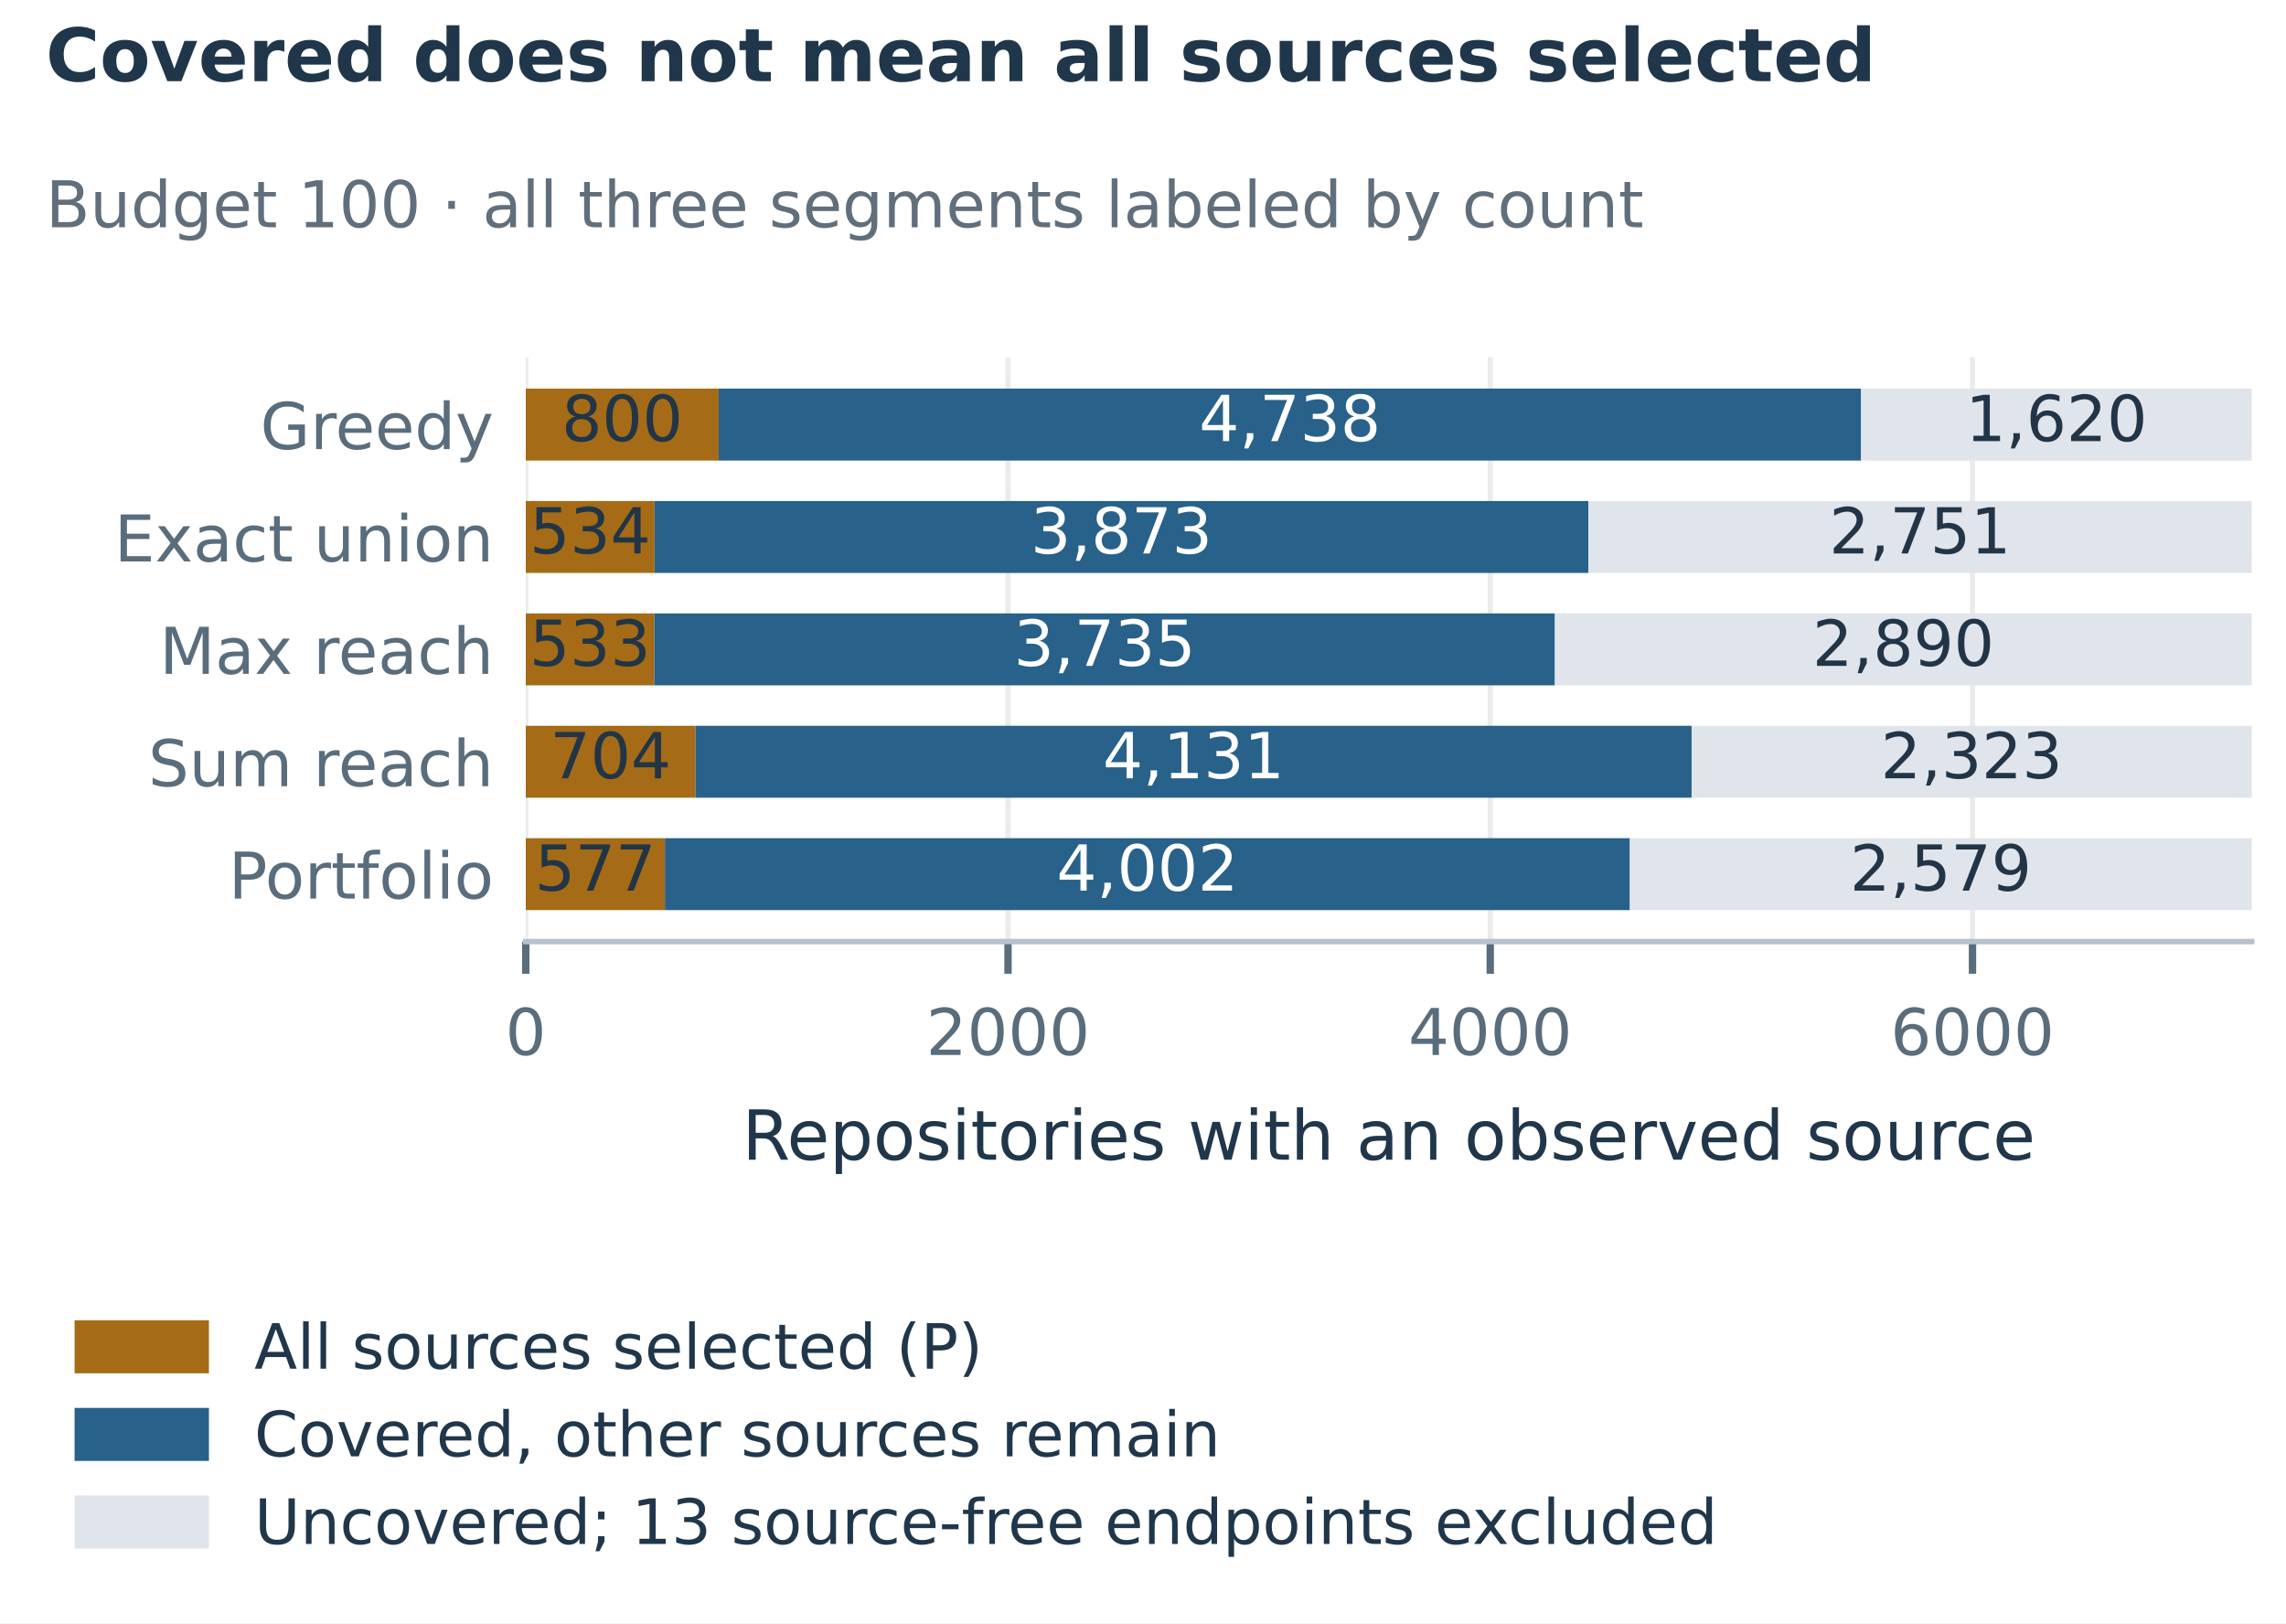
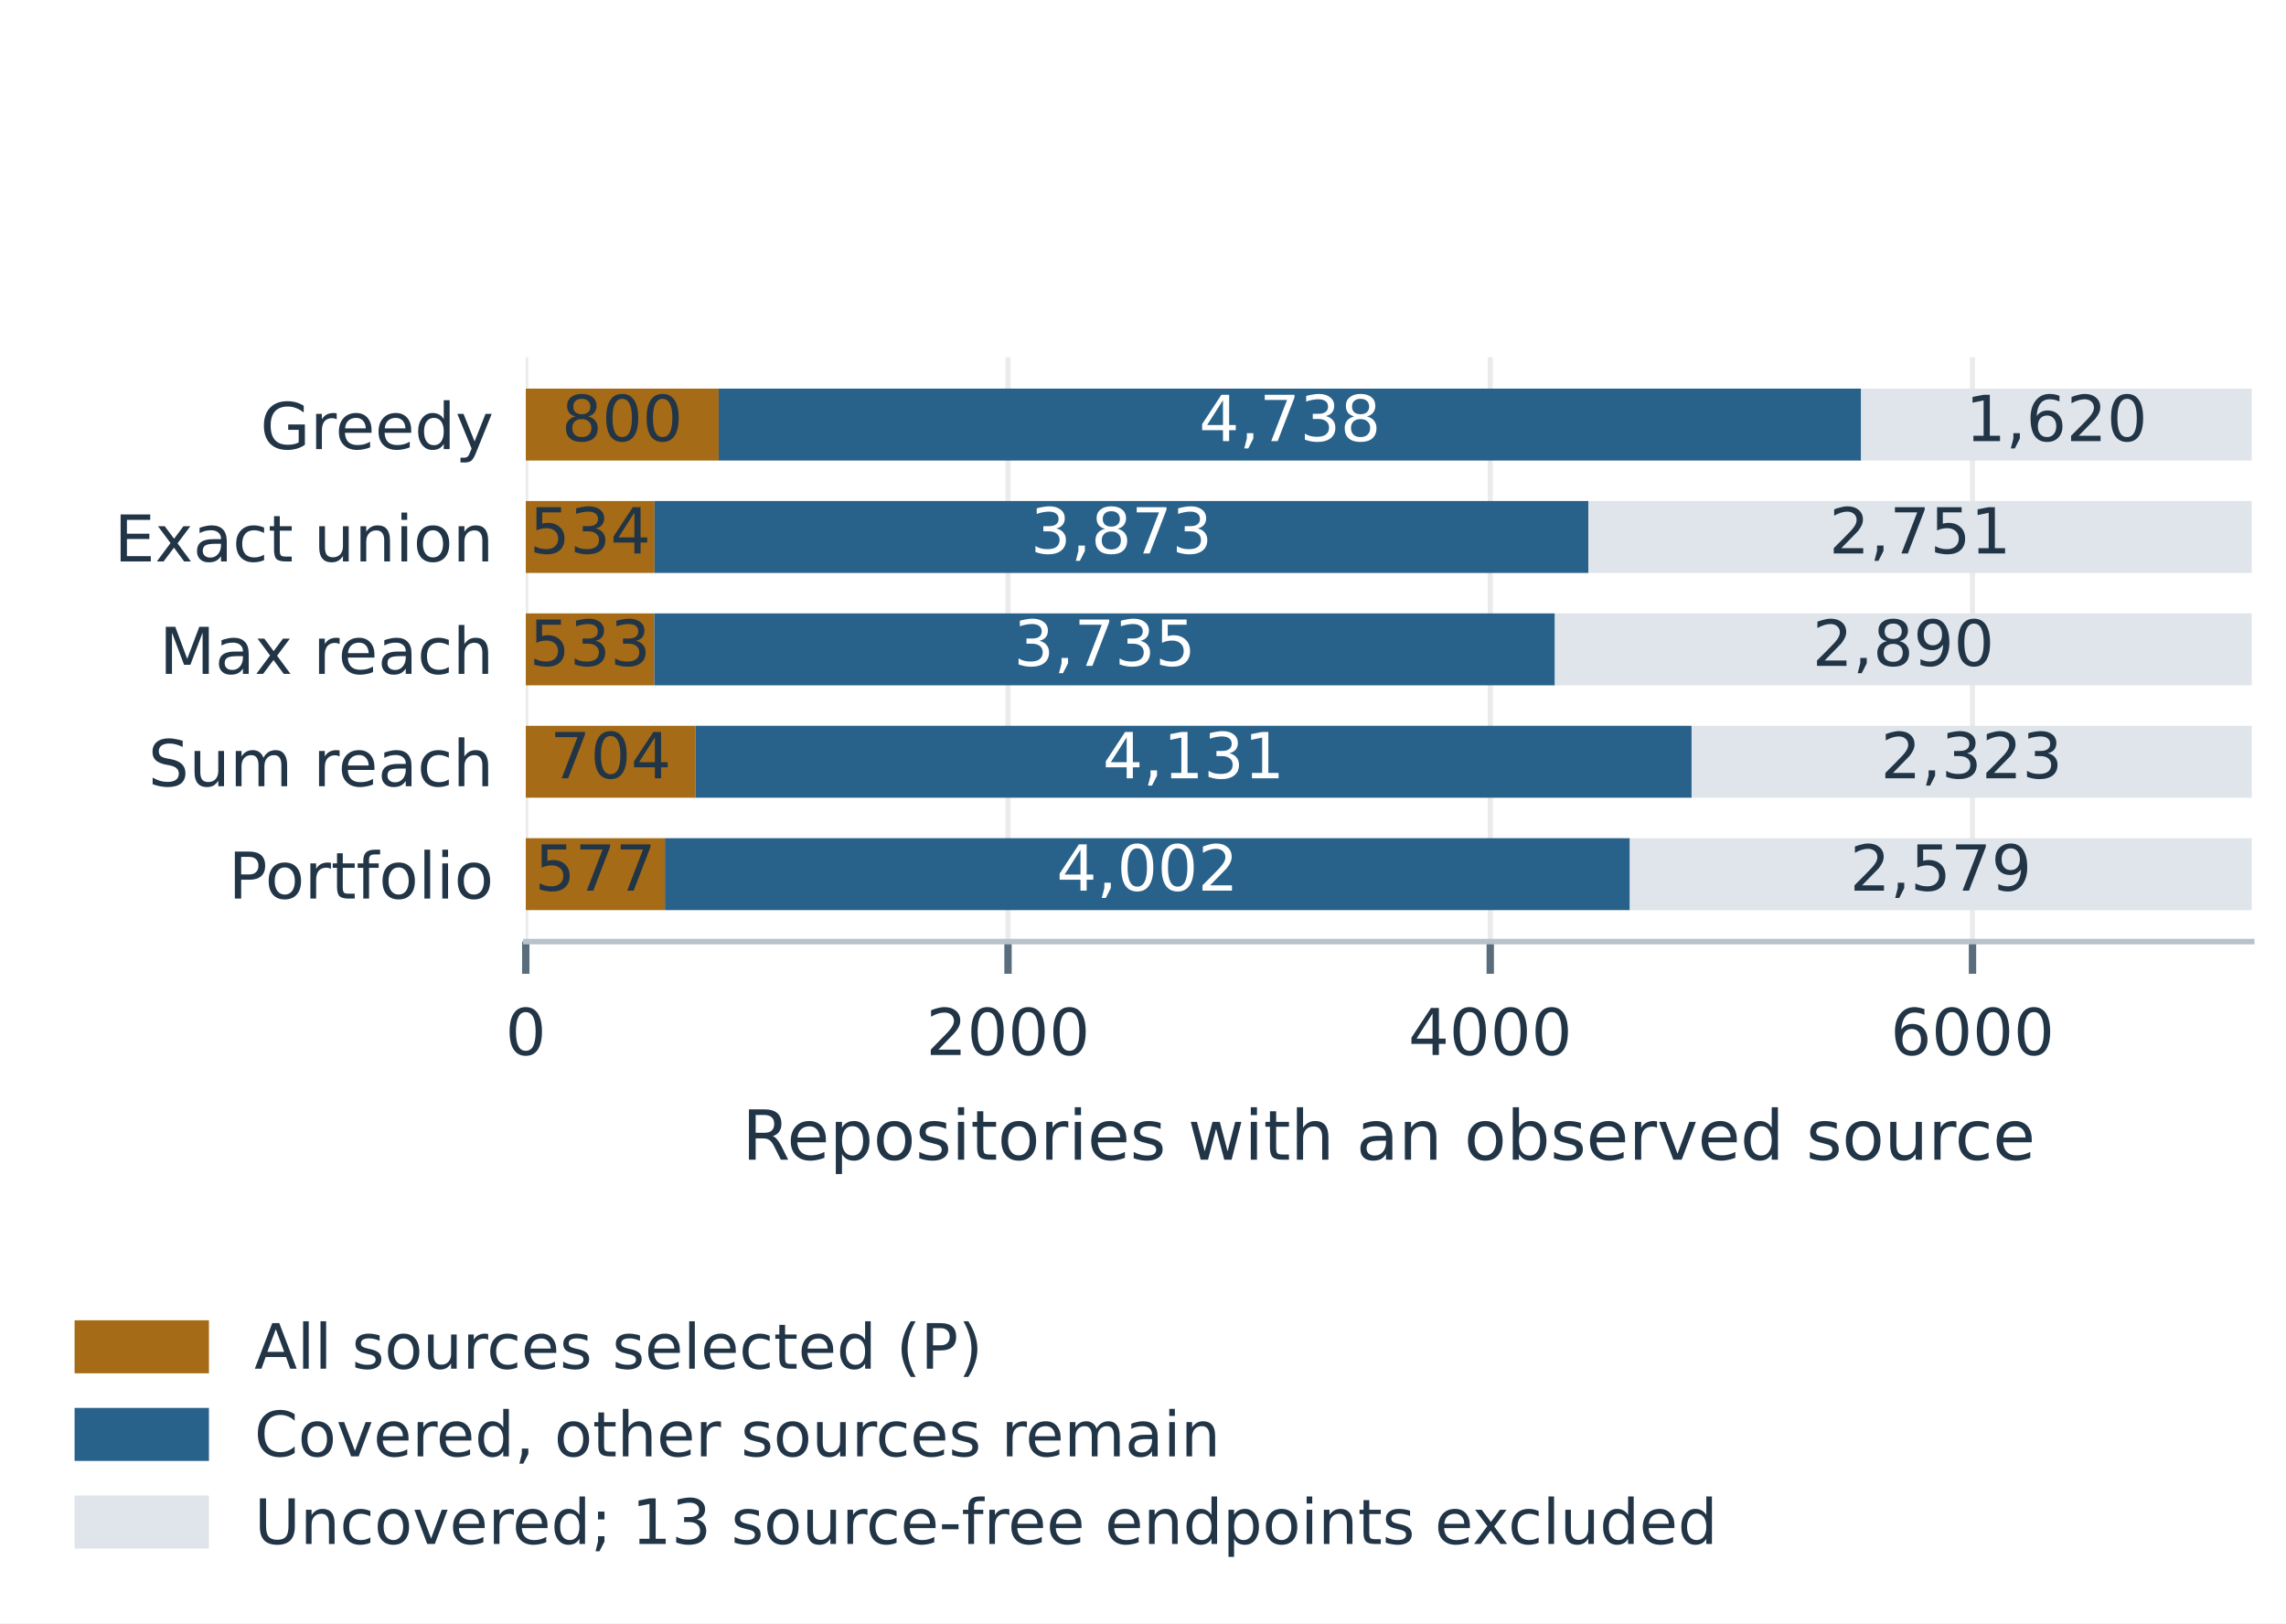
<svg xmlns="http://www.w3.org/2000/svg" xmlns:xlink="http://www.w3.org/1999/xlink" width="248.4pt" height="176.4pt" viewBox="0 0 248.4 176.4" version="1.1">
  <defs>
    <style type="text/css">*{stroke-linejoin: round; stroke-linecap: butt}</style>
  </defs>
  <g id="figure_1">
    <g id="patch_1">
      <path d="M 0 176.4 L 248.4 176.4 L 248.4 0 L 0 0 z " style="fill: #ffffff" />
    </g>
    <g id="axes_1">
      <g id="patch_2">
        <path d="M 57.132 102.312 L 244.674 102.312 L 244.674 38.808 L 57.132 38.808 z " style="fill: #ffffff" />
      </g>
      <g id="matplotlib.axis_1">
        <g id="xtick_1">
          <g id="line2d_1">
            <path d="M 57.132 102.312 L 57.132 38.808 " clip-path="url(#p2304d741bd)" style="fill: none; stroke: #ebebeb; stroke-width: 0.55; stroke-linecap: square" />
          </g>
          <g id="line2d_2">
            <defs>
              <path id="m0b7fe95cc1" d="M 0 0 L 0 3.5 " style="stroke: #596d7c; stroke-width: 0.8" />
            </defs>
            <g>
              <use xlink:href="#m0b7fe95cc1" x="57.132" y="102.312" style="fill: #596d7c; stroke: #596d7c; stroke-width: 0.8" />
            </g>
          </g>
          <g id="text_1">
-             <text style="font-size: 7px; font-family: 'DejaVu Sans'; text-anchor: middle; fill: #596d7c" x="57.132" y="114.63" transform="rotate(-0 57.132 114.6304)">0</text>
+             <text style="font-size: 7px; font-family: 'DejaVu Sans'; text-anchor: middle; fill: #213547" x="57.132" y="114.63" transform="rotate(-0 57.132 114.6304)">0</text>
          </g>
        </g>
        <g id="xtick_2">
          <g id="line2d_3">
            <path d="M 109.533 102.312 L 109.533 38.808 " clip-path="url(#p2304d741bd)" style="fill: none; stroke: #ebebeb; stroke-width: 0.55; stroke-linecap: square" />
          </g>
          <g id="line2d_4">
            <g>
              <use xlink:href="#m0b7fe95cc1" x="109.533" y="102.312" style="fill: #596d7c; stroke: #596d7c; stroke-width: 0.8" />
            </g>
          </g>
          <g id="text_2">
-             <text style="font-size: 7px; font-family: 'DejaVu Sans'; text-anchor: middle; fill: #596d7c" x="109.533" y="114.63" transform="rotate(-0 109.5327 114.6304)">2000</text>
+             <text style="font-size: 7px; font-family: 'DejaVu Sans'; text-anchor: middle; fill: #213547" x="109.533" y="114.63" transform="rotate(-0 109.5327 114.6304)">2000</text>
          </g>
        </g>
        <g id="xtick_3">
          <g id="line2d_5">
            <path d="M 161.933 102.312 L 161.933 38.808 " clip-path="url(#p2304d741bd)" style="fill: none; stroke: #ebebeb; stroke-width: 0.55; stroke-linecap: square" />
          </g>
          <g id="line2d_6">
            <g>
              <use xlink:href="#m0b7fe95cc1" x="161.933" y="102.312" style="fill: #596d7c; stroke: #596d7c; stroke-width: 0.8" />
            </g>
          </g>
          <g id="text_3">
-             <text style="font-size: 7px; font-family: 'DejaVu Sans'; text-anchor: middle; fill: #596d7c" x="161.933" y="114.63" transform="rotate(-0 161.9333 114.6304)">4000</text>
+             <text style="font-size: 7px; font-family: 'DejaVu Sans'; text-anchor: middle; fill: #213547" x="161.933" y="114.63" transform="rotate(-0 161.9333 114.6304)">4000</text>
          </g>
        </g>
        <g id="xtick_4">
          <g id="line2d_7">
            <path d="M 214.334 102.312 L 214.334 38.808 " clip-path="url(#p2304d741bd)" style="fill: none; stroke: #ebebeb; stroke-width: 0.55; stroke-linecap: square" />
          </g>
          <g id="line2d_8">
            <g>
              <use xlink:href="#m0b7fe95cc1" x="214.334" y="102.312" style="fill: #596d7c; stroke: #596d7c; stroke-width: 0.8" />
            </g>
          </g>
          <g id="text_4">
-             <text style="font-size: 7px; font-family: 'DejaVu Sans'; text-anchor: middle; fill: #596d7c" x="214.334" y="114.63" transform="rotate(-0 214.334 114.6304)">6000</text>
+             <text style="font-size: 7px; font-family: 'DejaVu Sans'; text-anchor: middle; fill: #213547" x="214.334" y="114.63" transform="rotate(-0 214.334 114.6304)">6000</text>
          </g>
        </g>
        <g id="text_5">
-           <text style="font-size: 7.5px; font-family: 'DejaVu Sans'; text-anchor: middle; fill: #20374b" x="150.903" y="126.011" transform="rotate(-0 150.903 126.0108)">Repositories with an observed source</text>
+           <text style="font-size: 7.5px; font-family: 'DejaVu Sans'; text-anchor: middle; fill: #213547" x="150.903" y="126.011" transform="rotate(-0 150.903 126.0108)">Repositories with an observed source</text>
        </g>
      </g>
      <g id="matplotlib.axis_2">
        <g id="ytick_1">
          <g id="line2d_9" />
          <g id="text_6">
-             <text style="font-size: 7px; font-family: 'DejaVu Sans'; text-anchor: end; fill: #596d7c" x="53.632" y="48.795" transform="rotate(-0 53.632 48.79484)">Greedy</text>
+             <text style="font-size: 7px; font-family: 'DejaVu Sans'; text-anchor: end; fill: #213547" x="53.632" y="48.795" transform="rotate(-0 53.632 48.79484)">Greedy</text>
          </g>
        </g>
        <g id="ytick_2">
          <g id="line2d_10" />
          <g id="text_7">
-             <text style="font-size: 7px; font-family: 'DejaVu Sans'; text-anchor: end; fill: #596d7c" x="53.632" y="61.007" transform="rotate(-0 53.632 61.00715)">Exact union</text>
+             <text style="font-size: 7px; font-family: 'DejaVu Sans'; text-anchor: end; fill: #213547" x="53.632" y="61.007" transform="rotate(-0 53.632 61.00715)">Exact union</text>
          </g>
        </g>
        <g id="ytick_3">
          <g id="line2d_11" />
          <g id="text_8">
-             <text style="font-size: 7px; font-family: 'DejaVu Sans'; text-anchor: end; fill: #596d7c" x="53.632" y="73.219" transform="rotate(-0 53.632 73.21945)">Max reach</text>
+             <text style="font-size: 7px; font-family: 'DejaVu Sans'; text-anchor: end; fill: #213547" x="53.632" y="73.219" transform="rotate(-0 53.632 73.21945)">Max reach</text>
          </g>
        </g>
        <g id="ytick_4">
          <g id="line2d_12" />
          <g id="text_9">
-             <text style="font-size: 7px; font-family: 'DejaVu Sans'; text-anchor: end; fill: #596d7c" x="53.632" y="85.432" transform="rotate(-0 53.632 85.43176)">Sum reach</text>
+             <text style="font-size: 7px; font-family: 'DejaVu Sans'; text-anchor: end; fill: #213547" x="53.632" y="85.432" transform="rotate(-0 53.632 85.43176)">Sum reach</text>
          </g>
        </g>
        <g id="ytick_5">
          <g id="line2d_13" />
          <g id="text_10">
-             <text style="font-size: 7px; font-family: 'DejaVu Sans'; text-anchor: end; fill: #596d7c" x="53.632" y="97.644" transform="rotate(-0 53.632 97.64407)">Portfolio</text>
+             <text style="font-size: 7px; font-family: 'DejaVu Sans'; text-anchor: end; fill: #213547" x="53.632" y="97.644" transform="rotate(-0 53.632 97.64407)">Portfolio</text>
          </g>
        </g>
      </g>
      <g id="patch_3">
        <path d="M 57.132 42.227 L 78.092 42.227 L 78.092 50.043 L 57.132 50.043 z " clip-path="url(#p2304d741bd)" style="fill: #a56b16" />
      </g>
      <g id="patch_4">
        <path d="M 78.092 42.227 L 202.229 42.227 L 202.229 50.043 L 78.092 50.043 z " clip-path="url(#p2304d741bd)" style="fill: #28618a" />
      </g>
      <g id="patch_5">
        <path d="M 202.229 42.227 L 244.674 42.227 L 244.674 50.043 L 202.229 50.043 z " clip-path="url(#p2304d741bd)" style="fill: #dfe5ea" />
      </g>
      <g id="patch_6">
        <path d="M 57.132 54.44 L 71.123 54.44 L 71.123 62.256 L 57.132 62.256 z " clip-path="url(#p2304d741bd)" style="fill: #a56b16" />
      </g>
      <g id="patch_7">
        <path d="M 71.123 54.44 L 172.597 54.44 L 172.597 62.256 L 71.123 62.256 z " clip-path="url(#p2304d741bd)" style="fill: #28618a" />
      </g>
      <g id="patch_8">
        <path d="M 172.597 54.44 L 244.674 54.44 L 244.674 62.256 L 172.597 62.256 z " clip-path="url(#p2304d741bd)" style="fill: #dfe5ea" />
      </g>
      <g id="patch_9">
        <path d="M 57.132 66.652 L 71.097 66.652 L 71.097 74.468 L 57.132 74.468 z " clip-path="url(#p2304d741bd)" style="fill: #a56b16" />
      </g>
      <g id="patch_10">
        <path d="M 71.097 66.652 L 168.955 66.652 L 168.955 74.468 L 71.097 74.468 z " clip-path="url(#p2304d741bd)" style="fill: #28618a" />
      </g>
      <g id="patch_11">
        <path d="M 168.955 66.652 L 244.674 66.652 L 244.674 74.468 L 168.955 74.468 z " clip-path="url(#p2304d741bd)" style="fill: #dfe5ea" />
      </g>
      <g id="patch_12">
        <path d="M 57.132 78.864 L 75.577 78.864 L 75.577 86.68 L 57.132 86.68 z " clip-path="url(#p2304d741bd)" style="fill: #a56b16" />
      </g>
      <g id="patch_13">
        <path d="M 75.577 78.864 L 183.811 78.864 L 183.811 86.68 L 75.577 86.68 z " clip-path="url(#p2304d741bd)" style="fill: #28618a" />
      </g>
      <g id="patch_14">
        <path d="M 183.811 78.864 L 244.674 78.864 L 244.674 86.68 L 183.811 86.68 z " clip-path="url(#p2304d741bd)" style="fill: #dfe5ea" />
      </g>
      <g id="patch_15">
        <path d="M 57.132 91.077 L 72.25 91.077 L 72.25 98.893 L 57.132 98.893 z " clip-path="url(#p2304d741bd)" style="fill: #a56b16" />
      </g>
      <g id="patch_16">
        <path d="M 72.25 91.077 L 177.103 91.077 L 177.103 98.893 L 72.25 98.893 z " clip-path="url(#p2304d741bd)" style="fill: #28618a" />
      </g>
      <g id="patch_17">
        <path d="M 177.103 91.077 L 244.674 91.077 L 244.674 98.893 L 177.103 98.893 z " clip-path="url(#p2304d741bd)" style="fill: #dfe5ea" />
      </g>
      <g id="patch_18">
        <path d="M 57.132 102.312 L 244.674 102.312 " style="fill: none; stroke: #b8c2cb; stroke-width: 0.6; stroke-linejoin: miter; stroke-linecap: square" />
      </g>
      <g id="text_11">
        <text style="font-size: 6.9px; font-family: 'DejaVu Sans'; text-anchor: middle; fill: #213547" x="67.612" y="47.928" transform="rotate(-0 67.61213 47.92777)">800</text>
      </g>
      <g id="text_12">
        <text style="font-size: 6.9px; font-family: 'DejaVu Sans'; text-anchor: middle; fill: #ffffff" x="140.161" y="47.928" transform="rotate(-0 140.1609 47.92777)">4,738</text>
      </g>
      <g id="text_13">
        <text style="font-size: 6.9px; font-family: 'DejaVu Sans'; text-anchor: middle; fill: #213547" x="223.452" y="47.928" transform="rotate(-0 223.4517 47.92777)">1,620</text>
      </g>
      <g id="text_14">
        <text style="font-size: 6.9px; font-family: 'DejaVu Sans'; text-anchor: middle; fill: #213547" x="64.127" y="60.14" transform="rotate(-0 64.12749 60.14008)">534</text>
      </g>
      <g id="text_15">
        <text style="font-size: 6.9px; font-family: 'DejaVu Sans'; text-anchor: middle; fill: #ffffff" x="121.86" y="60.14" transform="rotate(-0 121.8599 60.14008)">3,873</text>
      </g>
      <g id="text_16">
        <text style="font-size: 6.9px; font-family: 'DejaVu Sans'; text-anchor: middle; fill: #213547" x="208.635" y="60.14" transform="rotate(-0 208.6354 60.14008)">2,751</text>
      </g>
      <g id="text_17">
        <text style="font-size: 6.9px; font-family: 'DejaVu Sans'; text-anchor: middle; fill: #213547" x="64.114" y="72.352" transform="rotate(-0 64.11439 72.35238)">533</text>
      </g>
      <g id="text_18">
        <text style="font-size: 6.9px; font-family: 'DejaVu Sans'; text-anchor: middle; fill: #ffffff" x="120.026" y="72.352" transform="rotate(-0 120.0259 72.35238)">3,735</text>
      </g>
      <g id="text_19">
        <text style="font-size: 6.9px; font-family: 'DejaVu Sans'; text-anchor: middle; fill: #213547" x="206.815" y="72.352" transform="rotate(-0 206.8145 72.35238)">2,890</text>
      </g>
      <g id="text_20">
        <text style="font-size: 6.9px; font-family: 'DejaVu Sans'; text-anchor: middle; fill: #213547" x="66.355" y="84.565" transform="rotate(-0 66.35452 84.56469)">704</text>
      </g>
      <g id="text_21">
        <text style="font-size: 6.9px; font-family: 'DejaVu Sans'; text-anchor: middle; fill: #ffffff" x="129.694" y="84.565" transform="rotate(-0 129.6938 84.56469)">4,131</text>
      </g>
      <g id="text_22">
        <text style="font-size: 6.9px; font-family: 'DejaVu Sans'; text-anchor: middle; fill: #213547" x="214.242" y="84.565" transform="rotate(-0 214.2423 84.56469)">2,323</text>
      </g>
      <g id="text_23">
        <text style="font-size: 6.9px; font-family: 'DejaVu Sans'; text-anchor: middle; fill: #213547" x="64.691" y="96.777" transform="rotate(-0 64.6908 96.777)">577</text>
      </g>
      <g id="text_24">
        <text style="font-size: 6.9px; font-family: 'DejaVu Sans'; text-anchor: middle; fill: #ffffff" x="124.676" y="96.777" transform="rotate(-0 124.6765 96.777)">4,002</text>
      </g>
      <g id="text_25">
        <text style="font-size: 6.9px; font-family: 'DejaVu Sans'; text-anchor: middle; fill: #213547" x="210.889" y="96.777" transform="rotate(-0 210.8887 96.777)">2,579</text>
      </g>
    </g>
    <g id="text_26">
-       <text style="font-weight: 700; font-size: 8px; font-family: 'DejaVu Sans'; text-anchor: start; fill: #20374b" x="4.968" y="8.82" transform="rotate(-0 4.968 8.82)">Covered does not mean all sources selected</text>
-     </g>
+    </g>
    <g id="text_27">
-       <text style="font-size: 7px; font-family: 'DejaVu Sans'; text-anchor: start; fill: #606f7b" x="4.968" y="24.696" transform="rotate(-0 4.968 24.696)">Budget 100 · all three segments labeled by count</text>
-     </g>
+    </g>
    <g id="legend_1">
      <g id="patch_19">
        <path d="M 8.604 148.723 L 22.204 148.723 L 22.204 143.963 L 8.604 143.963 z " style="fill: #a56b16; stroke: #a56b16; stroke-linejoin: miter" />
      </g>
      <g id="text_28">
-         <text style="font-size: 6.8px; font-family: 'DejaVu Sans'; text-anchor: start; fill: #20374b" x="27.644" y="148.723" transform="rotate(-0 27.644 148.7233)">All sources selected (P)</text>
+         <text style="font-size: 6.8px; font-family: 'DejaVu Sans'; text-anchor: start; fill: #213547" x="27.644" y="148.723" transform="rotate(-0 27.644 148.7233)">All sources selected (P)</text>
      </g>
      <g id="patch_20">
        <path d="M 8.604 158.244 L 22.204 158.244 L 22.204 153.484 L 8.604 153.484 z " style="fill: #28618a; stroke: #28618a; stroke-linejoin: miter" />
      </g>
      <g id="text_29">
-         <text style="font-size: 6.8px; font-family: 'DejaVu Sans'; text-anchor: start; fill: #20374b" x="27.644" y="158.244" transform="rotate(-0 27.644 158.2439)">Covered, other sources remain</text>
+         <text style="font-size: 6.8px; font-family: 'DejaVu Sans'; text-anchor: start; fill: #213547" x="27.644" y="158.244" transform="rotate(-0 27.644 158.2439)">Covered, other sources remain</text>
      </g>
      <g id="patch_21">
        <path d="M 8.604 167.764 L 22.204 167.764 L 22.204 163.004 L 8.604 163.004 z " style="fill: #dfe5ea; stroke: #dfe5ea; stroke-linejoin: miter" />
      </g>
      <g id="text_30">
-         <text style="font-size: 6.8px; font-family: 'DejaVu Sans'; text-anchor: start; fill: #20374b" x="27.644" y="167.764" transform="rotate(-0 27.644 167.7644)">Uncovered; 13 source-free endpoints excluded</text>
+         <text style="font-size: 6.8px; font-family: 'DejaVu Sans'; text-anchor: start; fill: #213547" x="27.644" y="167.764" transform="rotate(-0 27.644 167.7644)">Uncovered; 13 source-free endpoints excluded</text>
      </g>
    </g>
  </g>
  <defs>
    <clipPath id="p2304d741bd">
      <rect x="57.132" y="38.808" width="187.542" height="63.504" />
    </clipPath>
  </defs>
</svg>
